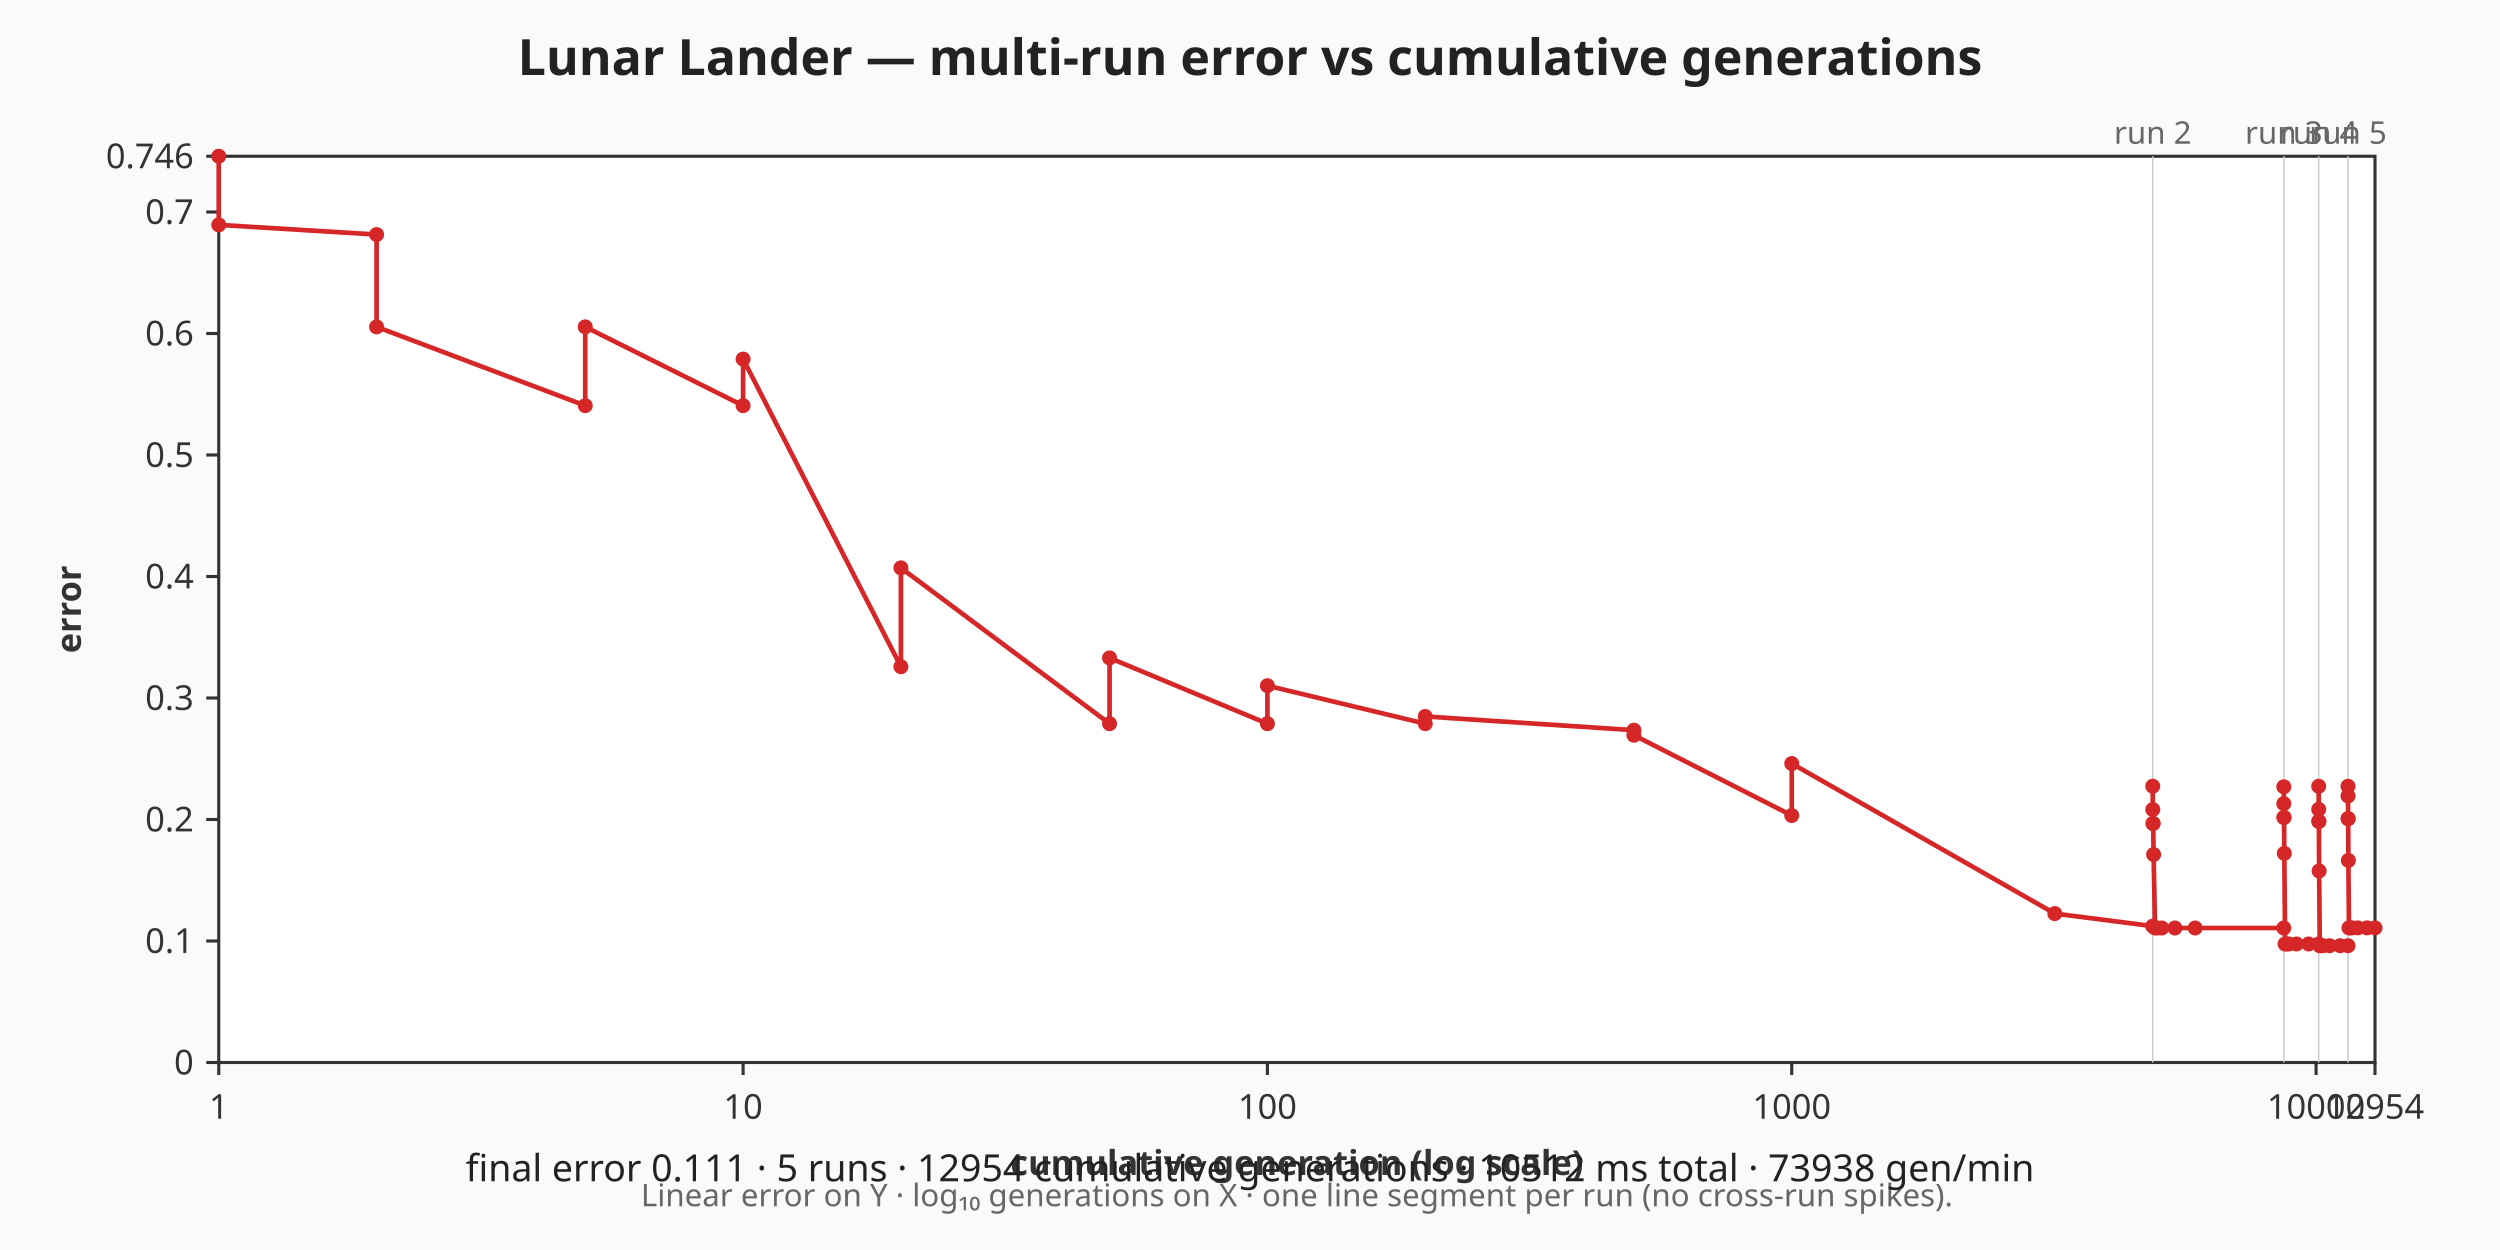
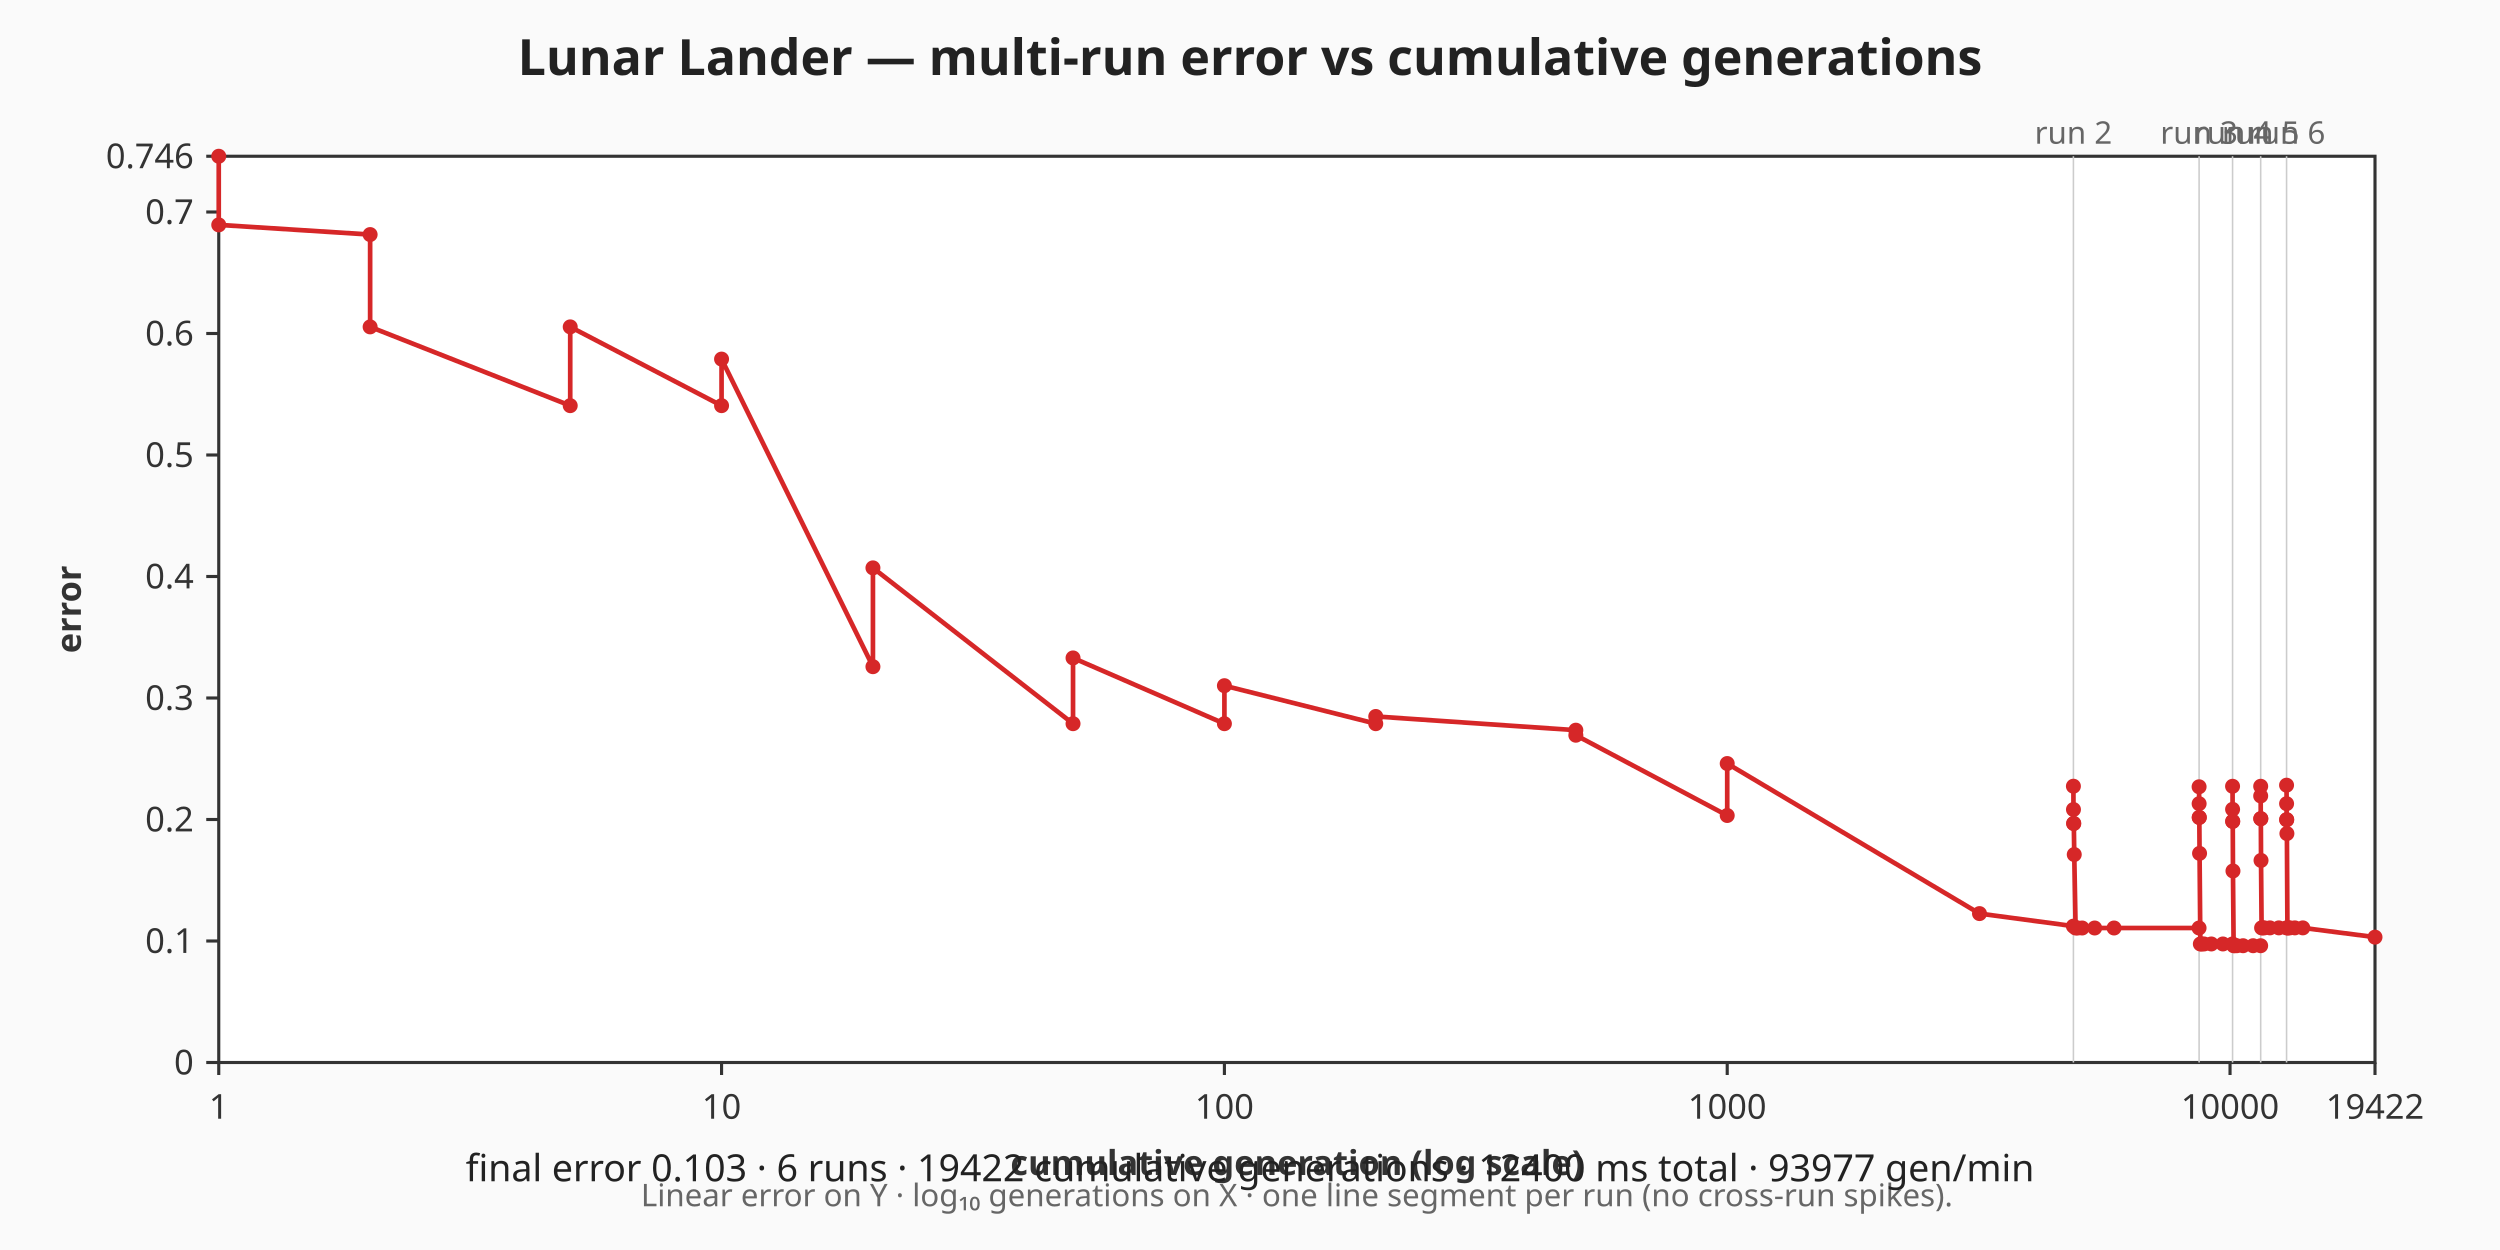
<svg xmlns="http://www.w3.org/2000/svg" viewBox="0 0 800 400" width="800" height="400" role="img" aria-label="Lunar Lander — multi-run error vs cumulative generations chart">
  <rect width="800" height="400" fill="#fafafa" />
  <text x="400" y="24" text-anchor="middle" font-family="sans-serif" font-size="16" font-weight="bold" fill="#222">Lunar Lander — multi-run error vs cumulative generations</text>
  <rect x="70" y="50" width="690" height="290" fill="#ffffff" stroke="#333333" stroke-width="1" />
  <g class="x-axis" font-family="sans-serif" font-size="11" fill="#333333">
    <line x1="70" y1="340" x2="70" y2="344" stroke="#333333" stroke-width="1" />
    <text x="70" y="358" text-anchor="middle">1</text>
-     <line x1="237.79" y1="340" x2="237.79" y2="344" stroke="#333333" stroke-width="1" />
-     <text x="237.79" y="358" text-anchor="middle">10</text>
-     <line x1="405.57" y1="340" x2="405.57" y2="344" stroke="#333333" stroke-width="1" />
-     <text x="405.57" y="358" text-anchor="middle">100</text>
-     <line x1="573.36" y1="340" x2="573.36" y2="344" stroke="#333333" stroke-width="1" />
-     <text x="573.36" y="358" text-anchor="middle">1000</text>
-     <line x1="741.14" y1="340" x2="741.14" y2="344" stroke="#333333" stroke-width="1" />
-     <text x="741.14" y="358" text-anchor="middle">10000</text>
+     <line x1="230.9" y1="340" x2="230.9" y2="344" stroke="#333333" stroke-width="1" />
+     <text x="230.9" y="358" text-anchor="middle">10</text>
+     <line x1="391.81" y1="340" x2="391.81" y2="344" stroke="#333333" stroke-width="1" />
+     <text x="391.81" y="358" text-anchor="middle">100</text>
+     <line x1="552.71" y1="340" x2="552.71" y2="344" stroke="#333333" stroke-width="1" />
+     <text x="552.71" y="358" text-anchor="middle">1000</text>
+     <line x1="713.61" y1="340" x2="713.61" y2="344" stroke="#333333" stroke-width="1" />
+     <text x="713.61" y="358" text-anchor="middle">10000</text>
    <line x1="760" y1="340" x2="760" y2="344" stroke="#333333" stroke-width="1" />
-     <text x="760" y="358" text-anchor="middle">12954</text>
+     <text x="760" y="358" text-anchor="middle">19422</text>
    <text x="415" y="376" text-anchor="middle" font-weight="bold">cumulative generation (log scale)</text>
  </g>
  <g class="y-axis" font-family="sans-serif" font-size="11" fill="#333333">
    <line x1="66" y1="340" x2="70" y2="340" stroke="#333333" stroke-width="1" />
    <text x="62" y="340" text-anchor="end" dominant-baseline="middle">0</text>
    <line x1="66" y1="301.12" x2="70" y2="301.12" stroke="#333333" stroke-width="1" />
    <text x="62" y="301.12" text-anchor="end" dominant-baseline="middle">0.1</text>
    <line x1="66" y1="262.24" x2="70" y2="262.24" stroke="#333333" stroke-width="1" />
    <text x="62" y="262.24" text-anchor="end" dominant-baseline="middle">0.2</text>
    <line x1="66" y1="223.36" x2="70" y2="223.36" stroke="#333333" stroke-width="1" />
    <text x="62" y="223.36" text-anchor="end" dominant-baseline="middle">0.3</text>
    <line x1="66" y1="184.48" x2="70" y2="184.48" stroke="#333333" stroke-width="1" />
    <text x="62" y="184.48" text-anchor="end" dominant-baseline="middle">0.4</text>
    <line x1="66" y1="145.6" x2="70" y2="145.6" stroke="#333333" stroke-width="1" />
    <text x="62" y="145.6" text-anchor="end" dominant-baseline="middle">0.5</text>
    <line x1="66" y1="106.72" x2="70" y2="106.72" stroke="#333333" stroke-width="1" />
    <text x="62" y="106.72" text-anchor="end" dominant-baseline="middle">0.6</text>
    <line x1="66" y1="67.84" x2="70" y2="67.84" stroke="#333333" stroke-width="1" />
    <text x="62" y="67.84" text-anchor="end" dominant-baseline="middle">0.7</text>
    <line x1="66" y1="50" x2="70" y2="50" stroke="#333333" stroke-width="1" />
    <text x="62" y="50" text-anchor="end" dominant-baseline="middle">0.746</text>
    <text x="22" y="195" text-anchor="middle" dominant-baseline="middle" font-weight="bold" transform="rotate(-90 22 195)">error</text>
  </g>
  <g class="axis-footnote" font-family="sans-serif" font-size="10" fill="#666666">
    <text x="415" y="386" text-anchor="middle">Linear error on Y · log₁₀ generations on X · one line segment per run (no cross-run spikes).</text>
  </g>
  <g class="run-boundaries" font-family="sans-serif" font-size="10" fill="#666666">
-     <line class="run-boundary" x1="688.88" y1="50" x2="688.88" y2="340" stroke="#cccccc" stroke-width="0.5" />
-     <text x="688.88" y="46" text-anchor="middle">run 2</text>
-     <line class="run-boundary" x1="730.82" y1="50" x2="730.82" y2="340" stroke="#cccccc" stroke-width="0.5" />
-     <text x="730.82" y="46" text-anchor="middle">run 3</text>
-     <line class="run-boundary" x1="741.98" y1="50" x2="741.98" y2="340" stroke="#cccccc" stroke-width="0.5" />
-     <text x="741.98" y="46" text-anchor="middle">run 4</text>
-     <line class="run-boundary" x1="751.36" y1="50" x2="751.36" y2="340" stroke="#cccccc" stroke-width="0.5" />
-     <text x="751.36" y="46" text-anchor="middle">run 5</text>
+     <line class="run-boundary" x1="663.49" y1="50" x2="663.49" y2="340" stroke="#cccccc" stroke-width="0.5" />
+     <text x="663.49" y="46" text-anchor="middle">run 2</text>
+     <line class="run-boundary" x1="703.71" y1="50" x2="703.71" y2="340" stroke="#cccccc" stroke-width="0.5" />
+     <text x="703.71" y="46" text-anchor="middle">run 3</text>
+     <line class="run-boundary" x1="714.42" y1="50" x2="714.42" y2="340" stroke="#cccccc" stroke-width="0.5" />
+     <text x="714.42" y="46" text-anchor="middle">run 4</text>
+     <line class="run-boundary" x1="723.42" y1="50" x2="723.42" y2="340" stroke="#cccccc" stroke-width="0.5" />
+     <text x="723.42" y="46" text-anchor="middle">run 5</text>
+     <line class="run-boundary" x1="731.7" y1="50" x2="731.7" y2="340" stroke="#cccccc" stroke-width="0.5" />
+     <text x="731.7" y="46" text-anchor="middle">run 6</text>
  </g>
  <g class="error-line">
-     <polyline fill="none" stroke="#d62728" stroke-width="1.5" points="70,50 70,71.96 120.51,75.06 120.51,104.6 187.28,129.81 187.28,104.6 237.79,129.81 237.79,114.91 288.29,213.34 288.29,181.72 355.06,231.58 355.06,210.54 405.57,231.58 405.57,219.42 456.08,231.58 456.08,229.27 522.85,233.66 522.85,235.27 573.36,260.96 573.36,244.33 657.54,292.35 688.86,296.37" />
-     <polyline fill="none" stroke="#d62728" stroke-width="1.5" points="688.88,251.59 688.89,259.05 688.94,263.51 689.01,263.51 689.16,273.45 689.6,296.96 690.34,296.96 691.79,296.96 695.97,296.96 702.45,296.96 730.81,296.96" />
-     <polyline fill="none" stroke="#d62728" stroke-width="1.5" points="730.82,251.77 730.82,257.18 730.85,261.58 730.89,261.58 730.98,273.08 731.23,302.07 731.64,302.07 732.47,302.07 734.89,302.07 738.76,302.07 741.97,302.07" />
-     <polyline fill="none" stroke="#d62728" stroke-width="1.5" points="741.98,251.61 741.99,258.99 742.01,262.84 742.05,262.84 742.12,278.71 742.33,302.63 742.69,302.63 743.4,302.63 745.49,302.63 748.84,302.63 751.36,302.63" />
-     <polyline fill="none" stroke="#d62728" stroke-width="1.5" points="751.36,251.61 751.37,254.7 751.39,261.98 751.42,261.98 751.48,275.34 751.67,296.92 751.99,296.92 752.61,296.92 754.46,296.92 757.43,296.92 760,296.92" />
+     <polyline fill="none" stroke="#d62728" stroke-width="1.5" points="70,50 70,71.96 118.44,75.06 118.44,104.6 182.47,129.81 182.47,104.6 230.9,129.81 230.9,114.91 279.34,213.34 279.34,181.72 343.37,231.58 343.37,210.54 391.81,231.58 391.81,219.42 440.24,231.58 440.24,229.27 504.27,233.66 504.27,235.27 552.71,260.96 552.71,244.33 633.44,292.35 663.48,296.37" />
+     <polyline fill="none" stroke="#d62728" stroke-width="1.5" points="663.49,251.59 663.51,259.05 663.55,263.51 663.62,263.51 663.76,273.45 664.19,296.96 664.9,296.96 666.29,296.96 670.29,296.96 676.5,296.96 703.7,296.96" />
+     <polyline fill="none" stroke="#d62728" stroke-width="1.5" points="703.71,251.77 703.72,257.18 703.74,261.58 703.78,261.58 703.86,273.08 704.11,302.07 704.5,302.07 705.3,302.07 707.62,302.07 711.33,302.07 714.41,302.07" />
+     <polyline fill="none" stroke="#d62728" stroke-width="1.5" points="714.42,251.61 714.43,258.99 714.45,262.84 714.48,262.84 714.55,278.71 714.76,302.63 715.1,302.63 715.78,302.63 717.78,302.63 721,302.63 723.41,302.63" />
+     <polyline fill="none" stroke="#d62728" stroke-width="1.5" points="723.42,251.61 723.42,254.7 723.44,261.98 723.47,261.98 723.53,275.34 723.71,296.92 724.01,296.92 724.61,296.92 726.38,296.92 729.23,296.92 731.7,296.92" />
+     <polyline fill="none" stroke="#d62728" stroke-width="1.5" points="731.7,251.26 731.71,257.18 731.73,262.31 731.75,262.31 731.81,266.74 731.97,296.92 732.24,296.92 732.77,296.92 734.35,296.92 736.9,296.92 760,299.89" />
    <circle class="error-point" cx="70" cy="50" r="2.4" fill="#d62728" />
    <circle class="error-point" cx="70" cy="71.96" r="2.4" fill="#d62728" />
-     <circle class="error-point" cx="120.51" cy="75.06" r="2.4" fill="#d62728" />
-     <circle class="error-point" cx="120.51" cy="104.6" r="2.4" fill="#d62728" />
-     <circle class="error-point" cx="187.28" cy="129.81" r="2.4" fill="#d62728" />
-     <circle class="error-point" cx="187.28" cy="104.6" r="2.4" fill="#d62728" />
-     <circle class="error-point" cx="237.79" cy="129.81" r="2.4" fill="#d62728" />
-     <circle class="error-point" cx="237.79" cy="114.91" r="2.4" fill="#d62728" />
-     <circle class="error-point" cx="288.29" cy="213.34" r="2.4" fill="#d62728" />
-     <circle class="error-point" cx="288.29" cy="181.72" r="2.4" fill="#d62728" />
-     <circle class="error-point" cx="355.06" cy="231.58" r="2.4" fill="#d62728" />
-     <circle class="error-point" cx="355.06" cy="210.54" r="2.4" fill="#d62728" />
-     <circle class="error-point" cx="405.57" cy="231.58" r="2.4" fill="#d62728" />
-     <circle class="error-point" cx="405.57" cy="219.42" r="2.4" fill="#d62728" />
-     <circle class="error-point" cx="456.08" cy="231.58" r="2.4" fill="#d62728" />
-     <circle class="error-point" cx="456.08" cy="229.27" r="2.4" fill="#d62728" />
-     <circle class="error-point" cx="522.85" cy="233.66" r="2.4" fill="#d62728" />
-     <circle class="error-point" cx="522.85" cy="235.27" r="2.4" fill="#d62728" />
-     <circle class="error-point" cx="573.36" cy="260.96" r="2.4" fill="#d62728" />
-     <circle class="error-point" cx="573.36" cy="244.33" r="2.4" fill="#d62728" />
-     <circle class="error-point" cx="657.54" cy="292.35" r="2.4" fill="#d62728" />
-     <circle class="error-point" cx="688.86" cy="296.37" r="2.4" fill="#d62728" />
-     <circle class="error-point" cx="688.88" cy="251.59" r="2.4" fill="#d62728" />
-     <circle class="error-point" cx="688.89" cy="259.05" r="2.4" fill="#d62728" />
-     <circle class="error-point" cx="688.94" cy="263.51" r="2.4" fill="#d62728" />
-     <circle class="error-point" cx="689.01" cy="263.51" r="2.4" fill="#d62728" />
-     <circle class="error-point" cx="689.16" cy="273.45" r="2.4" fill="#d62728" />
-     <circle class="error-point" cx="689.6" cy="296.96" r="2.4" fill="#d62728" />
-     <circle class="error-point" cx="690.34" cy="296.96" r="2.4" fill="#d62728" />
-     <circle class="error-point" cx="691.79" cy="296.96" r="2.4" fill="#d62728" />
-     <circle class="error-point" cx="695.97" cy="296.96" r="2.4" fill="#d62728" />
-     <circle class="error-point" cx="702.45" cy="296.96" r="2.4" fill="#d62728" />
-     <circle class="error-point" cx="730.81" cy="296.96" r="2.4" fill="#d62728" />
-     <circle class="error-point" cx="730.82" cy="251.77" r="2.4" fill="#d62728" />
-     <circle class="error-point" cx="730.82" cy="257.18" r="2.4" fill="#d62728" />
-     <circle class="error-point" cx="730.85" cy="261.58" r="2.4" fill="#d62728" />
-     <circle class="error-point" cx="730.89" cy="261.58" r="2.4" fill="#d62728" />
-     <circle class="error-point" cx="730.98" cy="273.08" r="2.4" fill="#d62728" />
-     <circle class="error-point" cx="731.23" cy="302.07" r="2.4" fill="#d62728" />
-     <circle class="error-point" cx="731.64" cy="302.07" r="2.4" fill="#d62728" />
-     <circle class="error-point" cx="732.47" cy="302.07" r="2.4" fill="#d62728" />
-     <circle class="error-point" cx="734.89" cy="302.07" r="2.4" fill="#d62728" />
-     <circle class="error-point" cx="738.76" cy="302.07" r="2.4" fill="#d62728" />
-     <circle class="error-point" cx="741.97" cy="302.07" r="2.4" fill="#d62728" />
-     <circle class="error-point" cx="741.98" cy="251.61" r="2.4" fill="#d62728" />
-     <circle class="error-point" cx="741.99" cy="258.99" r="2.4" fill="#d62728" />
-     <circle class="error-point" cx="742.01" cy="262.84" r="2.4" fill="#d62728" />
-     <circle class="error-point" cx="742.05" cy="262.84" r="2.4" fill="#d62728" />
-     <circle class="error-point" cx="742.12" cy="278.71" r="2.4" fill="#d62728" />
-     <circle class="error-point" cx="742.33" cy="302.63" r="2.4" fill="#d62728" />
-     <circle class="error-point" cx="742.69" cy="302.63" r="2.4" fill="#d62728" />
-     <circle class="error-point" cx="743.4" cy="302.63" r="2.4" fill="#d62728" />
-     <circle class="error-point" cx="745.49" cy="302.63" r="2.4" fill="#d62728" />
-     <circle class="error-point" cx="748.84" cy="302.63" r="2.4" fill="#d62728" />
-     <circle class="error-point" cx="751.36" cy="302.63" r="2.4" fill="#d62728" />
-     <circle class="error-point" cx="751.36" cy="251.61" r="2.4" fill="#d62728" />
-     <circle class="error-point" cx="751.37" cy="254.7" r="2.4" fill="#d62728" />
-     <circle class="error-point" cx="751.39" cy="261.98" r="2.4" fill="#d62728" />
-     <circle class="error-point" cx="751.42" cy="261.98" r="2.4" fill="#d62728" />
-     <circle class="error-point" cx="751.48" cy="275.34" r="2.4" fill="#d62728" />
-     <circle class="error-point" cx="751.67" cy="296.92" r="2.4" fill="#d62728" />
-     <circle class="error-point" cx="751.99" cy="296.92" r="2.4" fill="#d62728" />
-     <circle class="error-point" cx="752.61" cy="296.92" r="2.4" fill="#d62728" />
-     <circle class="error-point" cx="754.46" cy="296.92" r="2.4" fill="#d62728" />
-     <circle class="error-point" cx="757.43" cy="296.92" r="2.4" fill="#d62728" />
-     <circle class="error-point" cx="760" cy="296.92" r="2.4" fill="#d62728" />
+     <circle class="error-point" cx="118.44" cy="75.06" r="2.4" fill="#d62728" />
+     <circle class="error-point" cx="118.44" cy="104.6" r="2.4" fill="#d62728" />
+     <circle class="error-point" cx="182.47" cy="129.81" r="2.4" fill="#d62728" />
+     <circle class="error-point" cx="182.47" cy="104.6" r="2.4" fill="#d62728" />
+     <circle class="error-point" cx="230.9" cy="129.81" r="2.4" fill="#d62728" />
+     <circle class="error-point" cx="230.9" cy="114.91" r="2.4" fill="#d62728" />
+     <circle class="error-point" cx="279.34" cy="213.34" r="2.4" fill="#d62728" />
+     <circle class="error-point" cx="279.34" cy="181.72" r="2.4" fill="#d62728" />
+     <circle class="error-point" cx="343.37" cy="231.58" r="2.4" fill="#d62728" />
+     <circle class="error-point" cx="343.37" cy="210.54" r="2.4" fill="#d62728" />
+     <circle class="error-point" cx="391.81" cy="231.58" r="2.4" fill="#d62728" />
+     <circle class="error-point" cx="391.81" cy="219.42" r="2.4" fill="#d62728" />
+     <circle class="error-point" cx="440.24" cy="231.58" r="2.4" fill="#d62728" />
+     <circle class="error-point" cx="440.24" cy="229.27" r="2.4" fill="#d62728" />
+     <circle class="error-point" cx="504.27" cy="233.66" r="2.4" fill="#d62728" />
+     <circle class="error-point" cx="504.27" cy="235.27" r="2.4" fill="#d62728" />
+     <circle class="error-point" cx="552.71" cy="260.96" r="2.4" fill="#d62728" />
+     <circle class="error-point" cx="552.71" cy="244.33" r="2.4" fill="#d62728" />
+     <circle class="error-point" cx="633.44" cy="292.35" r="2.4" fill="#d62728" />
+     <circle class="error-point" cx="663.48" cy="296.37" r="2.4" fill="#d62728" />
+     <circle class="error-point" cx="663.49" cy="251.59" r="2.4" fill="#d62728" />
+     <circle class="error-point" cx="663.51" cy="259.05" r="2.4" fill="#d62728" />
+     <circle class="error-point" cx="663.55" cy="263.51" r="2.4" fill="#d62728" />
+     <circle class="error-point" cx="663.62" cy="263.51" r="2.4" fill="#d62728" />
+     <circle class="error-point" cx="663.76" cy="273.45" r="2.4" fill="#d62728" />
+     <circle class="error-point" cx="664.19" cy="296.96" r="2.4" fill="#d62728" />
+     <circle class="error-point" cx="664.9" cy="296.96" r="2.4" fill="#d62728" />
+     <circle class="error-point" cx="666.29" cy="296.96" r="2.4" fill="#d62728" />
+     <circle class="error-point" cx="670.29" cy="296.96" r="2.4" fill="#d62728" />
+     <circle class="error-point" cx="676.5" cy="296.96" r="2.4" fill="#d62728" />
+     <circle class="error-point" cx="703.7" cy="296.96" r="2.4" fill="#d62728" />
+     <circle class="error-point" cx="703.71" cy="251.77" r="2.4" fill="#d62728" />
+     <circle class="error-point" cx="703.72" cy="257.18" r="2.4" fill="#d62728" />
+     <circle class="error-point" cx="703.74" cy="261.58" r="2.4" fill="#d62728" />
+     <circle class="error-point" cx="703.78" cy="261.58" r="2.4" fill="#d62728" />
+     <circle class="error-point" cx="703.86" cy="273.08" r="2.4" fill="#d62728" />
+     <circle class="error-point" cx="704.11" cy="302.07" r="2.4" fill="#d62728" />
+     <circle class="error-point" cx="704.5" cy="302.07" r="2.4" fill="#d62728" />
+     <circle class="error-point" cx="705.3" cy="302.07" r="2.4" fill="#d62728" />
+     <circle class="error-point" cx="707.62" cy="302.07" r="2.4" fill="#d62728" />
+     <circle class="error-point" cx="711.33" cy="302.07" r="2.4" fill="#d62728" />
+     <circle class="error-point" cx="714.41" cy="302.07" r="2.4" fill="#d62728" />
+     <circle class="error-point" cx="714.42" cy="251.61" r="2.4" fill="#d62728" />
+     <circle class="error-point" cx="714.43" cy="258.99" r="2.4" fill="#d62728" />
+     <circle class="error-point" cx="714.45" cy="262.84" r="2.4" fill="#d62728" />
+     <circle class="error-point" cx="714.48" cy="262.84" r="2.4" fill="#d62728" />
+     <circle class="error-point" cx="714.55" cy="278.71" r="2.4" fill="#d62728" />
+     <circle class="error-point" cx="714.76" cy="302.63" r="2.4" fill="#d62728" />
+     <circle class="error-point" cx="715.1" cy="302.63" r="2.4" fill="#d62728" />
+     <circle class="error-point" cx="715.78" cy="302.63" r="2.4" fill="#d62728" />
+     <circle class="error-point" cx="717.78" cy="302.63" r="2.4" fill="#d62728" />
+     <circle class="error-point" cx="721" cy="302.63" r="2.4" fill="#d62728" />
+     <circle class="error-point" cx="723.41" cy="302.63" r="2.4" fill="#d62728" />
+     <circle class="error-point" cx="723.42" cy="251.61" r="2.4" fill="#d62728" />
+     <circle class="error-point" cx="723.42" cy="254.7" r="2.4" fill="#d62728" />
+     <circle class="error-point" cx="723.44" cy="261.98" r="2.4" fill="#d62728" />
+     <circle class="error-point" cx="723.47" cy="261.98" r="2.4" fill="#d62728" />
+     <circle class="error-point" cx="723.53" cy="275.34" r="2.4" fill="#d62728" />
+     <circle class="error-point" cx="723.71" cy="296.92" r="2.4" fill="#d62728" />
+     <circle class="error-point" cx="724.01" cy="296.92" r="2.4" fill="#d62728" />
+     <circle class="error-point" cx="724.61" cy="296.92" r="2.4" fill="#d62728" />
+     <circle class="error-point" cx="726.38" cy="296.92" r="2.4" fill="#d62728" />
+     <circle class="error-point" cx="729.23" cy="296.92" r="2.4" fill="#d62728" />
+     <circle class="error-point" cx="731.7" cy="296.92" r="2.4" fill="#d62728" />
+     <circle class="error-point" cx="731.7" cy="251.26" r="2.4" fill="#d62728" />
+     <circle class="error-point" cx="731.71" cy="257.18" r="2.4" fill="#d62728" />
+     <circle class="error-point" cx="731.73" cy="262.31" r="2.4" fill="#d62728" />
+     <circle class="error-point" cx="731.75" cy="262.31" r="2.4" fill="#d62728" />
+     <circle class="error-point" cx="731.81" cy="266.74" r="2.4" fill="#d62728" />
+     <circle class="error-point" cx="731.97" cy="296.92" r="2.4" fill="#d62728" />
+     <circle class="error-point" cx="732.24" cy="296.92" r="2.4" fill="#d62728" />
+     <circle class="error-point" cx="732.77" cy="296.92" r="2.4" fill="#d62728" />
+     <circle class="error-point" cx="734.35" cy="296.92" r="2.4" fill="#d62728" />
+     <circle class="error-point" cx="736.9" cy="296.92" r="2.4" fill="#d62728" />
+     <circle class="error-point" cx="760" cy="299.89" r="2.4" fill="#d62728" />
  </g>
  <g class="caption" font-family="sans-serif" font-size="12" fill="#222222">
-     <text x="400" y="378" text-anchor="middle">final error 0.111 · 5 runs · 12954 cumulative generations · 10512 ms total · 73938 gen/min</text>
+     <text x="400" y="378" text-anchor="middle">final error 0.103 · 6 runs · 19422 cumulative generations · 12400 ms total · 93977 gen/min</text>
  </g>
</svg>
